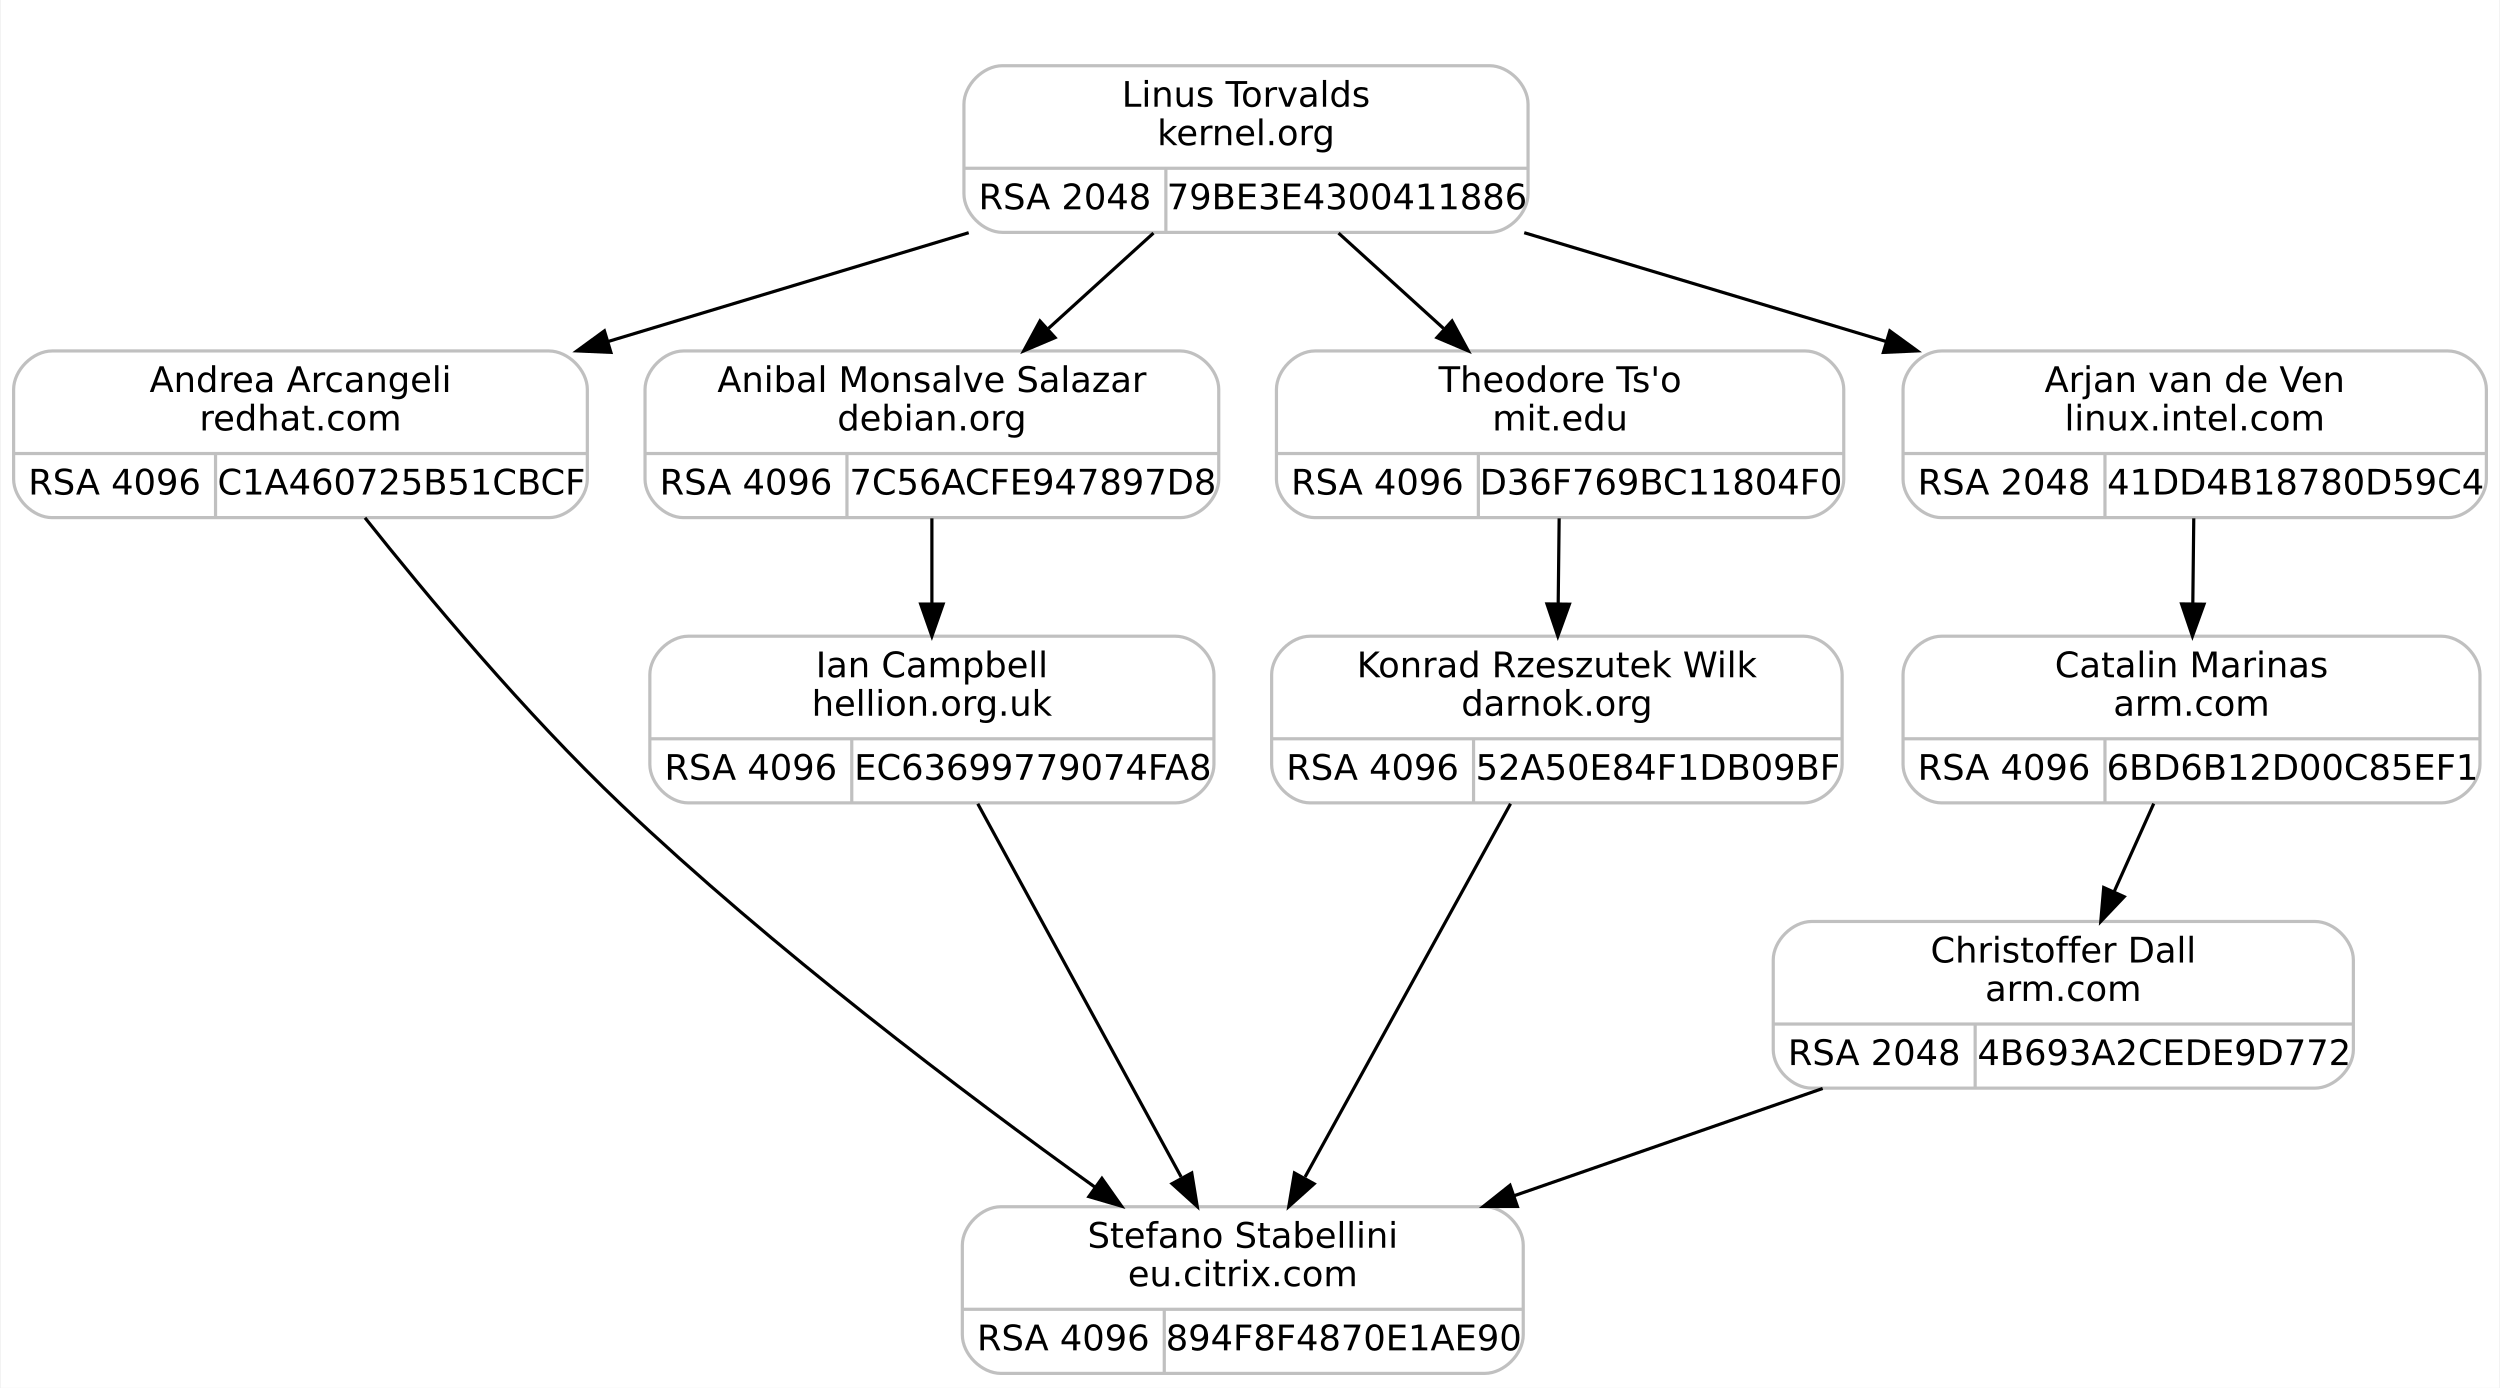
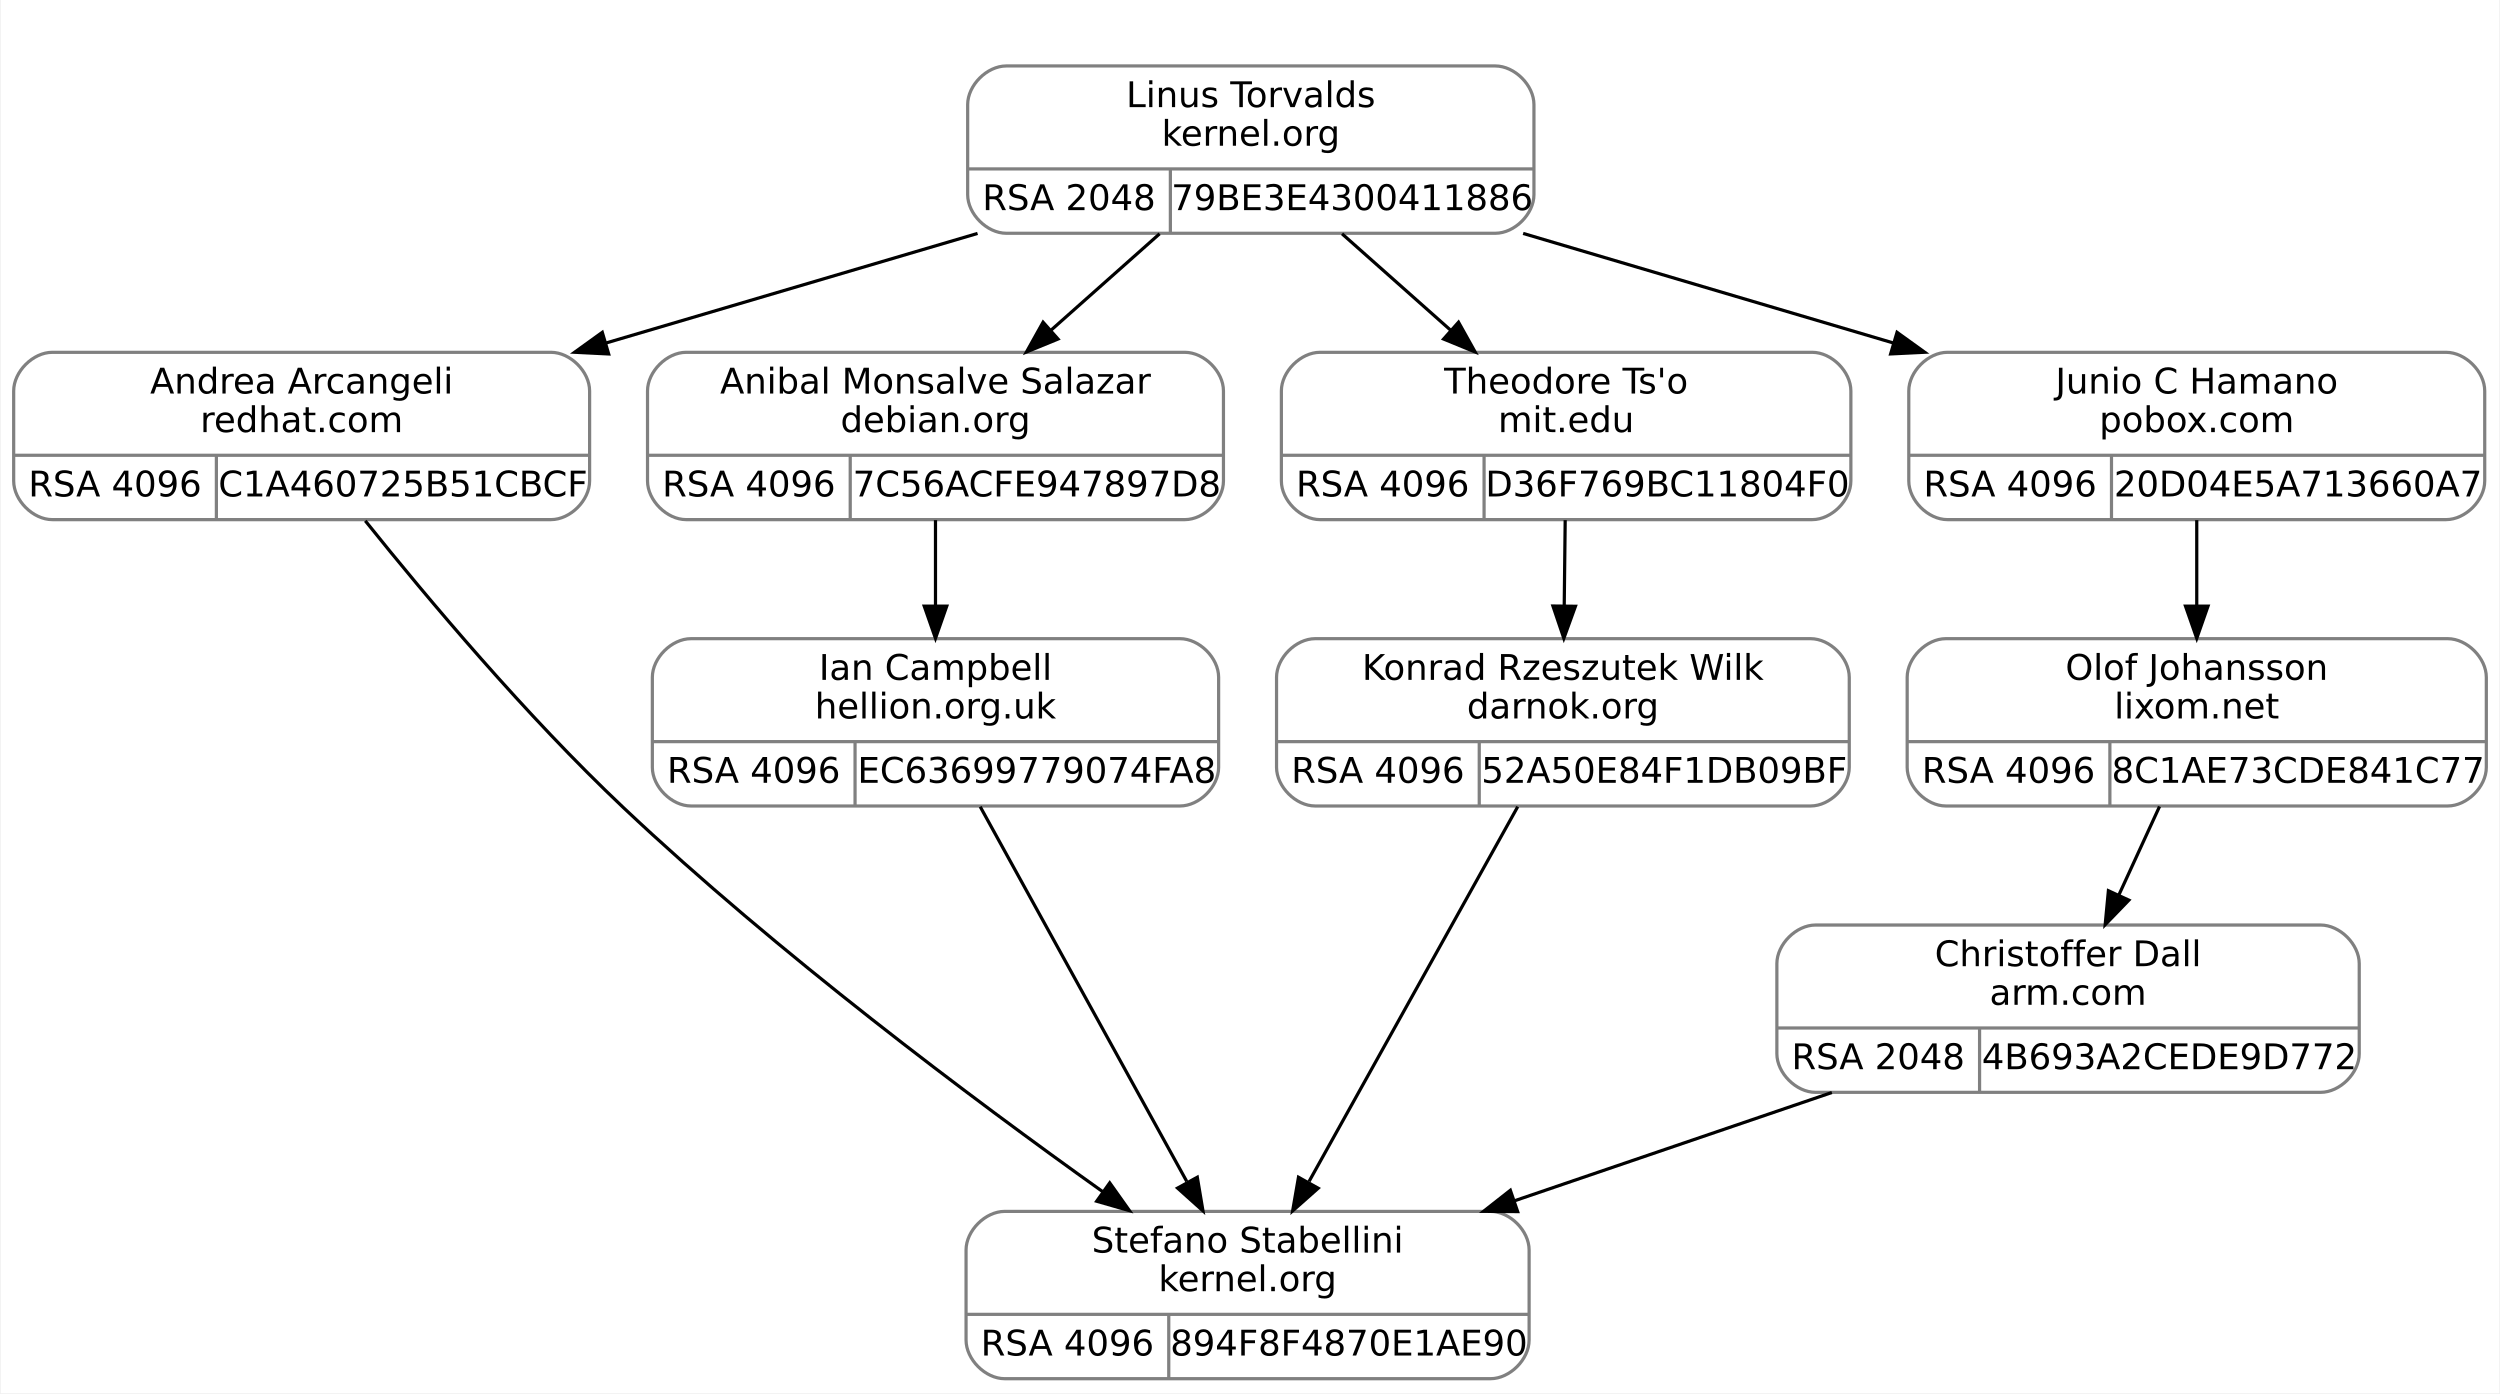
- <svg xmlns="http://www.w3.org/2000/svg" width="780pt" height="433pt" viewBox="0.00 0.00 779.50 433.00">
+ <svg xmlns="http://www.w3.org/2000/svg" width="777pt" height="433pt" viewBox="0.00 0.00 776.50 433.00">
  <g id="graph0" class="graph" transform="scale(1 1) rotate(0) translate(4 429)">
-     <polygon fill="#ffffff" stroke="transparent" points="-4,4 -4,-429 775.5,-429 775.5,4 -4,4" />
+     <polygon fill="white" stroke="transparent" points="-4,4 -4,-429 772.5,-429 772.5,4 -4,4" />
    <g id="clust1" class="cluster">
-       <polygon fill="none" stroke="#ffffff" points="288.5,-348 288.5,-417 480.5,-417 480.5,-348 288.5,-348" />
+       <polygon fill="none" stroke="white" points="288.5,-348 288.5,-417 480.5,-417 480.5,-348 288.5,-348" />
    </g>
    <g id="node1" class="node">
-       <path fill="none" stroke="#c0c0c0" d="M12,-267.5C12,-267.5 167,-267.5 167,-267.5 173,-267.5 179,-273.5 179,-279.5 179,-279.5 179,-307.5 179,-307.5 179,-313.5 173,-319.5 167,-319.5 167,-319.5 12,-319.5 12,-319.5 6,-319.5 0,-313.5 0,-307.5 0,-307.5 0,-279.5 0,-279.5 0,-273.5 6,-267.5 12,-267.5" />
-       <text text-anchor="middle" x="89.5" y="-306.7" font-family="droid sans,dejavu sans,helvetica" font-size="11.00" fill="#000000">Andrea Arcangeli</text>
-       <text text-anchor="middle" x="89.5" y="-294.7" font-family="droid sans,dejavu sans,helvetica" font-size="11.00" fill="#000000">redhat.com</text>
-       <polyline fill="none" stroke="#c0c0c0" points="0,-287.5 179,-287.5 " />
-       <text text-anchor="middle" x="31.5" y="-274.7" font-family="droid sans,dejavu sans,helvetica" font-size="11.00" fill="#000000">RSA 4096</text>
-       <polyline fill="none" stroke="#c0c0c0" points="63,-267.5 63,-287.5 " />
-       <text text-anchor="middle" x="121" y="-274.7" font-family="droid sans,dejavu sans,helvetica" font-size="11.00" fill="#000000">C1A460725B51CBCF</text>
+       <path fill="none" stroke="gray" d="M12,-267.5C12,-267.5 167,-267.5 167,-267.5 173,-267.5 179,-273.5 179,-279.5 179,-279.5 179,-307.5 179,-307.5 179,-313.5 173,-319.5 167,-319.5 167,-319.5 12,-319.5 12,-319.5 6,-319.5 0,-313.5 0,-307.5 0,-307.5 0,-279.5 0,-279.5 0,-273.5 6,-267.5 12,-267.5" />
+       <text text-anchor="middle" x="89.5" y="-306.7" font-family="droid sans,dejavu sans,helvetica" font-size="11.00">Andrea Arcangeli</text>
+       <text text-anchor="middle" x="89.5" y="-294.7" font-family="droid sans,dejavu sans,helvetica" font-size="11.00">redhat.com</text>
+       <polyline fill="none" stroke="gray" points="0,-287.5 179,-287.5 " />
+       <text text-anchor="middle" x="31.5" y="-274.7" font-family="droid sans,dejavu sans,helvetica" font-size="11.00">RSA 4096</text>
+       <polyline fill="none" stroke="gray" points="63,-267.5 63,-287.5 " />
+       <text text-anchor="middle" x="121" y="-274.7" font-family="droid sans,dejavu sans,helvetica" font-size="11.00">C1A460725B51CBCF</text>
    </g>
    <g id="node3" class="node">
-       <path fill="none" stroke="#c0c0c0" d="M308,-.5C308,-.5 459,-.5 459,-.5 465,-.5 471,-6.5 471,-12.5 471,-12.5 471,-40.5 471,-40.5 471,-46.5 465,-52.5 459,-52.5 459,-52.5 308,-52.5 308,-52.5 302,-52.5 296,-46.5 296,-40.5 296,-40.5 296,-12.5 296,-12.5 296,-6.5 302,-.5 308,-.5" />
-       <text text-anchor="middle" x="383.5" y="-39.7" font-family="droid sans,dejavu sans,helvetica" font-size="11.00" fill="#000000">Stefano Stabellini</text>
-       <text text-anchor="middle" x="383.5" y="-27.7" font-family="droid sans,dejavu sans,helvetica" font-size="11.00" fill="#000000">eu.citrix.com</text>
-       <polyline fill="none" stroke="#c0c0c0" points="296,-20.5 471,-20.5 " />
-       <text text-anchor="middle" x="327.5" y="-7.7" font-family="droid sans,dejavu sans,helvetica" font-size="11.00" fill="#000000">RSA 4096</text>
-       <polyline fill="none" stroke="#c0c0c0" points="359,-.5 359,-20.5 " />
-       <text text-anchor="middle" x="415" y="-7.7" font-family="droid sans,dejavu sans,helvetica" font-size="11.00" fill="#000000">894F8F4870E1AE90</text>
+       <path fill="none" stroke="gray" d="M308,-0.5C308,-0.5 459,-0.5 459,-0.5 465,-0.5 471,-6.5 471,-12.5 471,-12.5 471,-40.5 471,-40.5 471,-46.5 465,-52.5 459,-52.5 459,-52.5 308,-52.5 308,-52.5 302,-52.5 296,-46.5 296,-40.5 296,-40.5 296,-12.5 296,-12.5 296,-6.5 302,-0.5 308,-0.5" />
+       <text text-anchor="middle" x="383.5" y="-39.7" font-family="droid sans,dejavu sans,helvetica" font-size="11.00">Stefano Stabellini</text>
+       <text text-anchor="middle" x="383.5" y="-27.7" font-family="droid sans,dejavu sans,helvetica" font-size="11.00">kernel.org</text>
+       <polyline fill="none" stroke="gray" points="296,-20.5 471,-20.5 " />
+       <text text-anchor="middle" x="327.5" y="-7.7" font-family="droid sans,dejavu sans,helvetica" font-size="11.00">RSA 4096</text>
+       <polyline fill="none" stroke="gray" points="359,-0.5 359,-20.5 " />
+       <text text-anchor="middle" x="415" y="-7.7" font-family="droid sans,dejavu sans,helvetica" font-size="11.00">894F8F4870E1AE90</text>
    </g>
    <g id="edge2" class="edge">
-       <path fill="none" stroke="#000000" d="M109.628,-267.447C128.938,-243.162 159.512,-206.508 189.5,-178 236.776,-133.057 296.647,-87.847 337.285,-58.667" />
-       <polygon fill="#000000" stroke="#000000" points="339.55,-61.35 345.653,-52.69 335.481,-55.654 339.55,-61.35" />
+       <path fill="none" stroke="black" d="M109.28,-267.13C128.58,-243.06 159.36,-206.44 189.5,-178 237.26,-132.94 297.79,-87.61 338.42,-58.66" />
+       <polygon fill="black" stroke="black" points="340.65,-61.37 346.78,-52.73 336.6,-55.66 340.65,-61.37" />
    </g>
    <g id="node2" class="node">
-       <path fill="none" stroke="#c0c0c0" d="M308.5,-356.5C308.5,-356.5 460.5,-356.5 460.5,-356.5 466.5,-356.5 472.5,-362.5 472.5,-368.5 472.5,-368.5 472.5,-396.5 472.5,-396.5 472.5,-402.5 466.5,-408.5 460.5,-408.5 460.5,-408.5 308.5,-408.5 308.5,-408.5 302.5,-408.5 296.5,-402.5 296.5,-396.5 296.5,-396.5 296.5,-368.5 296.5,-368.5 296.5,-362.5 302.5,-356.5 308.5,-356.5" />
-       <text text-anchor="middle" x="384.5" y="-395.7" font-family="droid sans,dejavu sans,helvetica" font-size="11.00" fill="#000000">Linus Torvalds</text>
-       <text text-anchor="middle" x="384.5" y="-383.7" font-family="droid sans,dejavu sans,helvetica" font-size="11.00" fill="#000000">kernel.org</text>
-       <polyline fill="none" stroke="#c0c0c0" points="296.5,-376.5 472.5,-376.5 " />
-       <text text-anchor="middle" x="328" y="-363.7" font-family="droid sans,dejavu sans,helvetica" font-size="11.00" fill="#000000">RSA 2048</text>
-       <polyline fill="none" stroke="#c0c0c0" points="359.5,-356.5 359.5,-376.5 " />
-       <text text-anchor="middle" x="416" y="-363.7" font-family="droid sans,dejavu sans,helvetica" font-size="11.00" fill="#000000">79BE3E4300411886</text>
+       <path fill="none" stroke="gray" d="M308.5,-356.5C308.5,-356.5 460.5,-356.5 460.5,-356.5 466.5,-356.5 472.5,-362.5 472.5,-368.5 472.5,-368.5 472.5,-396.5 472.5,-396.5 472.5,-402.5 466.5,-408.5 460.5,-408.5 460.5,-408.5 308.5,-408.5 308.5,-408.5 302.5,-408.5 296.5,-402.5 296.5,-396.5 296.5,-396.5 296.5,-368.5 296.5,-368.5 296.5,-362.5 302.5,-356.5 308.5,-356.5" />
+       <text text-anchor="middle" x="384.5" y="-395.7" font-family="droid sans,dejavu sans,helvetica" font-size="11.00">Linus Torvalds</text>
+       <text text-anchor="middle" x="384.5" y="-383.7" font-family="droid sans,dejavu sans,helvetica" font-size="11.00">kernel.org</text>
+       <polyline fill="none" stroke="gray" points="296.5,-376.5 472.5,-376.5 " />
+       <text text-anchor="middle" x="328" y="-363.7" font-family="droid sans,dejavu sans,helvetica" font-size="11.00">RSA 2048</text>
+       <polyline fill="none" stroke="gray" points="359.5,-356.5 359.5,-376.5 " />
+       <text text-anchor="middle" x="416" y="-363.7" font-family="droid sans,dejavu sans,helvetica" font-size="11.00">79BE3E4300411886</text>
    </g>
    <g id="edge1" class="edge">
-       <path fill="none" stroke="#000000" d="M297.983,-356.398C262.635,-345.734 221.614,-333.358 185.358,-322.42" />
-       <polygon fill="#000000" stroke="#000000" points="186.345,-319.062 175.76,-319.524 184.323,-325.764 186.345,-319.062" />
+       <path fill="none" stroke="black" d="M299.57,-356.45C263.48,-345.81 221.25,-333.35 184.15,-322.41" />
+       <polygon fill="black" stroke="black" points="184.92,-318.99 174.34,-319.52 182.94,-325.71 184.92,-318.99" />
    </g>
    <g id="node4" class="node">
-       <path fill="none" stroke="#c0c0c0" d="M209,-267.5C209,-267.5 364,-267.5 364,-267.5 370,-267.5 376,-273.5 376,-279.5 376,-279.5 376,-307.5 376,-307.5 376,-313.5 370,-319.5 364,-319.5 364,-319.5 209,-319.5 209,-319.5 203,-319.5 197,-313.5 197,-307.5 197,-307.5 197,-279.5 197,-279.5 197,-273.5 203,-267.5 209,-267.5" />
-       <text text-anchor="middle" x="286.5" y="-306.7" font-family="droid sans,dejavu sans,helvetica" font-size="11.00" fill="#000000">Anibal Monsalve Salazar</text>
-       <text text-anchor="middle" x="286.5" y="-294.7" font-family="droid sans,dejavu sans,helvetica" font-size="11.00" fill="#000000">debian.org</text>
-       <polyline fill="none" stroke="#c0c0c0" points="197,-287.5 376,-287.5 " />
-       <text text-anchor="middle" x="228.5" y="-274.7" font-family="droid sans,dejavu sans,helvetica" font-size="11.00" fill="#000000">RSA 4096</text>
-       <polyline fill="none" stroke="#c0c0c0" points="260,-267.5 260,-287.5 " />
-       <text text-anchor="middle" x="318" y="-274.7" font-family="droid sans,dejavu sans,helvetica" font-size="11.00" fill="#000000">7C56ACFE947897D8</text>
+       <path fill="none" stroke="gray" d="M209,-267.5C209,-267.5 364,-267.5 364,-267.5 370,-267.5 376,-273.5 376,-279.5 376,-279.5 376,-307.5 376,-307.5 376,-313.5 370,-319.5 364,-319.5 364,-319.5 209,-319.5 209,-319.5 203,-319.5 197,-313.5 197,-307.5 197,-307.5 197,-279.5 197,-279.5 197,-273.5 203,-267.5 209,-267.5" />
+       <text text-anchor="middle" x="286.5" y="-306.7" font-family="droid sans,dejavu sans,helvetica" font-size="11.00">Anibal Monsalve Salazar</text>
+       <text text-anchor="middle" x="286.5" y="-294.7" font-family="droid sans,dejavu sans,helvetica" font-size="11.00">debian.org</text>
+       <polyline fill="none" stroke="gray" points="197,-287.5 376,-287.5 " />
+       <text text-anchor="middle" x="228.5" y="-274.7" font-family="droid sans,dejavu sans,helvetica" font-size="11.00">RSA 4096</text>
+       <polyline fill="none" stroke="gray" points="260,-267.5 260,-287.5 " />
+       <text text-anchor="middle" x="318" y="-274.7" font-family="droid sans,dejavu sans,helvetica" font-size="11.00">7C56ACFE947897D8</text>
    </g>
    <g id="edge3" class="edge">
-       <path fill="none" stroke="#000000" d="M355.627,-356.278C345.359,-346.954 333.664,-336.333 322.851,-326.513" />
-       <polygon fill="#000000" stroke="#000000" points="324.923,-323.666 315.167,-319.534 320.217,-328.848 324.923,-323.666" />
+       <path fill="none" stroke="black" d="M356.15,-356.34C345.59,-346.96 333.46,-336.19 322.31,-326.29" />
+       <polygon fill="black" stroke="black" points="324.58,-323.63 314.78,-319.61 319.94,-328.86 324.58,-323.63" />
    </g>
    <g id="node6" class="node">
-       <path fill="none" stroke="#c0c0c0" d="M406,-267.5C406,-267.5 559,-267.5 559,-267.5 565,-267.5 571,-273.5 571,-279.5 571,-279.5 571,-307.5 571,-307.5 571,-313.5 565,-319.5 559,-319.5 559,-319.5 406,-319.5 406,-319.5 400,-319.5 394,-313.5 394,-307.5 394,-307.5 394,-279.5 394,-279.5 394,-273.5 400,-267.5 406,-267.5" />
-       <text text-anchor="middle" x="482.5" y="-306.7" font-family="droid sans,dejavu sans,helvetica" font-size="11.00" fill="#000000">Theodore Ts'o</text>
-       <text text-anchor="middle" x="482.5" y="-294.7" font-family="droid sans,dejavu sans,helvetica" font-size="11.00" fill="#000000">mit.edu</text>
-       <polyline fill="none" stroke="#c0c0c0" points="394,-287.5 571,-287.5 " />
-       <text text-anchor="middle" x="425.5" y="-274.7" font-family="droid sans,dejavu sans,helvetica" font-size="11.00" fill="#000000">RSA 4096</text>
-       <polyline fill="none" stroke="#c0c0c0" points="457,-267.5 457,-287.5 " />
-       <text text-anchor="middle" x="514" y="-274.7" font-family="droid sans,dejavu sans,helvetica" font-size="11.00" fill="#000000">D36F769BC11804F0</text>
+       <path fill="none" stroke="gray" d="M406,-267.5C406,-267.5 559,-267.5 559,-267.5 565,-267.5 571,-273.5 571,-279.5 571,-279.5 571,-307.5 571,-307.5 571,-313.5 565,-319.5 559,-319.5 559,-319.5 406,-319.5 406,-319.5 400,-319.5 394,-313.5 394,-307.5 394,-307.5 394,-279.5 394,-279.5 394,-273.5 400,-267.5 406,-267.5" />
+       <text text-anchor="middle" x="482.5" y="-306.7" font-family="droid sans,dejavu sans,helvetica" font-size="11.00">Theodore Ts'o</text>
+       <text text-anchor="middle" x="482.5" y="-294.7" font-family="droid sans,dejavu sans,helvetica" font-size="11.00">mit.edu</text>
+       <polyline fill="none" stroke="gray" points="394,-287.5 571,-287.5 " />
+       <text text-anchor="middle" x="425.5" y="-274.7" font-family="droid sans,dejavu sans,helvetica" font-size="11.00">RSA 4096</text>
+       <polyline fill="none" stroke="gray" points="457,-267.5 457,-287.5 " />
+       <text text-anchor="middle" x="514" y="-274.7" font-family="droid sans,dejavu sans,helvetica" font-size="11.00">D36F769BC11804F0</text>
    </g>
    <g id="edge6" class="edge">
-       <path fill="none" stroke="#000000" d="M413.373,-356.278C423.641,-346.954 435.336,-336.333 446.149,-326.513" />
-       <polygon fill="#000000" stroke="#000000" points="448.783,-328.848 453.833,-319.534 444.077,-323.666 448.783,-328.848" />
+       <path fill="none" stroke="black" d="M412.85,-356.34C423.41,-346.96 435.54,-336.19 446.69,-326.29" />
+       <polygon fill="black" stroke="black" points="449.06,-328.86 454.22,-319.61 444.42,-323.63 449.06,-328.86" />
    </g>
    <g id="node8" class="node">
-       <path fill="none" stroke="#c0c0c0" d="M601.5,-267.5C601.5,-267.5 759.5,-267.5 759.5,-267.5 765.5,-267.5 771.5,-273.5 771.5,-279.5 771.5,-279.5 771.5,-307.5 771.5,-307.5 771.5,-313.5 765.5,-319.5 759.5,-319.5 759.5,-319.5 601.5,-319.5 601.5,-319.5 595.5,-319.5 589.5,-313.5 589.5,-307.5 589.5,-307.5 589.5,-279.5 589.5,-279.5 589.5,-273.5 595.5,-267.5 601.5,-267.5" />
-       <text text-anchor="middle" x="680.5" y="-306.7" font-family="droid sans,dejavu sans,helvetica" font-size="11.00" fill="#000000">Arjan van de Ven</text>
-       <text text-anchor="middle" x="680.5" y="-294.7" font-family="droid sans,dejavu sans,helvetica" font-size="11.00" fill="#000000">linux.intel.com</text>
-       <polyline fill="none" stroke="#c0c0c0" points="589.5,-287.5 771.5,-287.5 " />
-       <text text-anchor="middle" x="621" y="-274.7" font-family="droid sans,dejavu sans,helvetica" font-size="11.00" fill="#000000">RSA 2048</text>
-       <polyline fill="none" stroke="#c0c0c0" points="652.5,-267.5 652.5,-287.5 " />
-       <text text-anchor="middle" x="712" y="-274.7" font-family="droid sans,dejavu sans,helvetica" font-size="11.00" fill="#000000">41DD4B18780D59C4</text>
+       <path fill="none" stroke="gray" d="M601,-267.5C601,-267.5 756,-267.5 756,-267.5 762,-267.5 768,-273.5 768,-279.5 768,-279.5 768,-307.5 768,-307.5 768,-313.5 762,-319.5 756,-319.5 756,-319.5 601,-319.5 601,-319.5 595,-319.5 589,-313.5 589,-307.5 589,-307.5 589,-279.5 589,-279.5 589,-273.5 595,-267.5 601,-267.5" />
+       <text text-anchor="middle" x="678.5" y="-306.7" font-family="droid sans,dejavu sans,helvetica" font-size="11.00">Junio C Hamano</text>
+       <text text-anchor="middle" x="678.5" y="-294.7" font-family="droid sans,dejavu sans,helvetica" font-size="11.00">pobox.com</text>
+       <polyline fill="none" stroke="gray" points="589,-287.5 768,-287.5 " />
+       <text text-anchor="middle" x="620.5" y="-274.7" font-family="droid sans,dejavu sans,helvetica" font-size="11.00">RSA 4096</text>
+       <polyline fill="none" stroke="gray" points="652,-267.5 652,-287.5 " />
+       <text text-anchor="middle" x="710" y="-274.7" font-family="droid sans,dejavu sans,helvetica" font-size="11.00">20D04E5A713660A7</text>
    </g>
    <g id="edge9" class="edge">
-       <path fill="none" stroke="#000000" d="M471.31,-356.398C506.778,-345.734 547.938,-333.358 584.317,-322.42" />
-       <polygon fill="#000000" stroke="#000000" points="585.379,-325.755 593.948,-319.524 583.363,-319.052 585.379,-325.755" />
+       <path fill="none" stroke="black" d="M469.14,-356.45C505.11,-345.81 547.2,-333.35 584.17,-322.41" />
+       <polygon fill="black" stroke="black" points="585.35,-325.71 593.95,-319.52 583.36,-319 585.35,-325.71" />
    </g>
    <g id="node5" class="node">
-       <path fill="none" stroke="#c0c0c0" d="M210.5,-178.5C210.5,-178.5 362.5,-178.5 362.5,-178.5 368.5,-178.5 374.5,-184.5 374.5,-190.5 374.5,-190.5 374.5,-218.5 374.5,-218.5 374.5,-224.5 368.5,-230.5 362.5,-230.5 362.5,-230.5 210.5,-230.5 210.5,-230.5 204.5,-230.5 198.5,-224.5 198.5,-218.5 198.5,-218.5 198.5,-190.5 198.5,-190.5 198.5,-184.5 204.5,-178.5 210.5,-178.5" />
-       <text text-anchor="middle" x="286.5" y="-217.7" font-family="droid sans,dejavu sans,helvetica" font-size="11.00" fill="#000000">Ian Campbell</text>
-       <text text-anchor="middle" x="286.5" y="-205.7" font-family="droid sans,dejavu sans,helvetica" font-size="11.00" fill="#000000">hellion.org.uk</text>
-       <polyline fill="none" stroke="#c0c0c0" points="198.5,-198.5 374.5,-198.5 " />
-       <text text-anchor="middle" x="230" y="-185.7" font-family="droid sans,dejavu sans,helvetica" font-size="11.00" fill="#000000">RSA 4096</text>
-       <polyline fill="none" stroke="#c0c0c0" points="261.5,-178.5 261.5,-198.5 " />
-       <text text-anchor="middle" x="318" y="-185.7" font-family="droid sans,dejavu sans,helvetica" font-size="11.00" fill="#000000">EC63699779074FA8</text>
+       <path fill="none" stroke="gray" d="M210.5,-178.5C210.5,-178.5 362.5,-178.5 362.5,-178.5 368.5,-178.5 374.5,-184.5 374.5,-190.5 374.5,-190.5 374.5,-218.5 374.5,-218.5 374.5,-224.5 368.5,-230.5 362.5,-230.5 362.5,-230.5 210.5,-230.5 210.5,-230.5 204.5,-230.5 198.5,-224.5 198.5,-218.5 198.5,-218.5 198.5,-190.5 198.5,-190.5 198.5,-184.5 204.5,-178.5 210.5,-178.5" />
+       <text text-anchor="middle" x="286.5" y="-217.7" font-family="droid sans,dejavu sans,helvetica" font-size="11.00">Ian Campbell</text>
+       <text text-anchor="middle" x="286.5" y="-205.7" font-family="droid sans,dejavu sans,helvetica" font-size="11.00">hellion.org.uk</text>
+       <polyline fill="none" stroke="gray" points="198.5,-198.5 374.5,-198.5 " />
+       <text text-anchor="middle" x="230" y="-185.7" font-family="droid sans,dejavu sans,helvetica" font-size="11.00">RSA 4096</text>
+       <polyline fill="none" stroke="gray" points="261.5,-178.5 261.5,-198.5 " />
+       <text text-anchor="middle" x="318" y="-185.7" font-family="droid sans,dejavu sans,helvetica" font-size="11.00">EC63699779074FA8</text>
    </g>
    <g id="edge4" class="edge">
-       <path fill="none" stroke="#000000" d="M286.5,-267.278C286.5,-258.95 286.5,-249.587 286.5,-240.684" />
-       <polygon fill="#000000" stroke="#000000" points="290,-240.534 286.5,-230.534 283,-240.534 290,-240.534" />
+       <path fill="none" stroke="black" d="M286.5,-267.34C286.5,-259.04 286.5,-249.65 286.5,-240.75" />
+       <polygon fill="black" stroke="black" points="290,-240.61 286.5,-230.61 283,-240.61 290,-240.61" />
    </g>
    <g id="edge5" class="edge">
-       <path fill="none" stroke="#000000" d="M300.813,-178.236C317.624,-147.385 345.586,-96.074 364.277,-61.774" />
-       <polygon fill="#000000" stroke="#000000" points="367.575,-63.038 369.287,-52.582 361.428,-59.688 367.575,-63.038" />
+       <path fill="none" stroke="black" d="M300.4,-178.28C317.25,-147.7 345.74,-96.01 364.59,-61.82" />
+       <polygon fill="black" stroke="black" points="367.87,-63.12 369.63,-52.67 361.74,-59.74 367.87,-63.12" />
    </g>
    <g id="node7" class="node">
-       <path fill="none" stroke="#c0c0c0" d="M404.5,-178.5C404.5,-178.5 558.5,-178.5 558.5,-178.5 564.5,-178.5 570.5,-184.5 570.5,-190.5 570.5,-190.5 570.5,-218.5 570.5,-218.5 570.5,-224.5 564.5,-230.5 558.5,-230.5 558.5,-230.5 404.5,-230.5 404.5,-230.5 398.5,-230.5 392.5,-224.5 392.5,-218.5 392.5,-218.5 392.5,-190.5 392.5,-190.5 392.5,-184.5 398.5,-178.5 404.5,-178.5" />
-       <text text-anchor="middle" x="481.5" y="-217.7" font-family="droid sans,dejavu sans,helvetica" font-size="11.00" fill="#000000">Konrad Rzeszutek Wilk</text>
-       <text text-anchor="middle" x="481.5" y="-205.7" font-family="droid sans,dejavu sans,helvetica" font-size="11.00" fill="#000000">darnok.org</text>
-       <polyline fill="none" stroke="#c0c0c0" points="392.5,-198.5 570.5,-198.5 " />
-       <text text-anchor="middle" x="424" y="-185.7" font-family="droid sans,dejavu sans,helvetica" font-size="11.00" fill="#000000">RSA 4096</text>
-       <polyline fill="none" stroke="#c0c0c0" points="455.5,-178.5 455.5,-198.5 " />
-       <text text-anchor="middle" x="513" y="-185.7" font-family="droid sans,dejavu sans,helvetica" font-size="11.00" fill="#000000">52A50E84F1DB09BF</text>
+       <path fill="none" stroke="gray" d="M404.5,-178.5C404.5,-178.5 558.5,-178.5 558.5,-178.5 564.5,-178.5 570.5,-184.5 570.5,-190.5 570.5,-190.5 570.5,-218.5 570.5,-218.5 570.5,-224.5 564.5,-230.5 558.5,-230.5 558.5,-230.5 404.5,-230.5 404.5,-230.5 398.5,-230.5 392.5,-224.5 392.5,-218.5 392.5,-218.5 392.5,-190.5 392.5,-190.5 392.5,-184.5 398.5,-178.5 404.5,-178.5" />
+       <text text-anchor="middle" x="481.5" y="-217.7" font-family="droid sans,dejavu sans,helvetica" font-size="11.00">Konrad Rzeszutek Wilk</text>
+       <text text-anchor="middle" x="481.5" y="-205.7" font-family="droid sans,dejavu sans,helvetica" font-size="11.00">darnok.org</text>
+       <polyline fill="none" stroke="gray" points="392.5,-198.5 570.5,-198.5 " />
+       <text text-anchor="middle" x="424" y="-185.7" font-family="droid sans,dejavu sans,helvetica" font-size="11.00">RSA 4096</text>
+       <polyline fill="none" stroke="gray" points="455.5,-178.5 455.5,-198.5 " />
+       <text text-anchor="middle" x="513" y="-185.7" font-family="droid sans,dejavu sans,helvetica" font-size="11.00">52A50E84F1DB09BF</text>
    </g>
    <g id="edge7" class="edge">
-       <path fill="none" stroke="#000000" d="M482.205,-267.278C482.112,-258.95 482.007,-249.587 481.907,-240.684" />
-       <polygon fill="#000000" stroke="#000000" points="485.405,-240.494 481.793,-230.534 478.405,-240.573 485.405,-240.494" />
+       <path fill="none" stroke="black" d="M482.21,-267.34C482.12,-259.04 482.01,-249.65 481.91,-240.75" />
+       <polygon fill="black" stroke="black" points="485.4,-240.57 481.79,-230.61 478.4,-240.65 485.4,-240.57" />
    </g>
    <g id="edge8" class="edge">
-       <path fill="none" stroke="#000000" d="M467.04,-178.236C450.055,-147.385 421.805,-96.074 402.921,-61.774" />
-       <polygon fill="#000000" stroke="#000000" points="405.749,-59.654 397.86,-52.582 399.617,-63.031 405.749,-59.654" />
+       <path fill="none" stroke="black" d="M467.46,-178.28C450.43,-147.7 421.65,-96.01 402.61,-61.82" />
+       <polygon fill="black" stroke="black" points="405.44,-59.7 397.51,-52.67 399.32,-63.11 405.44,-59.7" />
    </g>
    <g id="node9" class="node">
-       <path fill="none" stroke="#c0c0c0" d="M601.5,-178.5C601.5,-178.5 757.5,-178.5 757.5,-178.5 763.5,-178.5 769.5,-184.5 769.5,-190.5 769.5,-190.5 769.5,-218.5 769.5,-218.5 769.5,-224.5 763.5,-230.5 757.5,-230.5 757.5,-230.5 601.5,-230.5 601.5,-230.5 595.5,-230.5 589.5,-224.5 589.5,-218.5 589.5,-218.5 589.5,-190.5 589.5,-190.5 589.5,-184.5 595.5,-178.5 601.5,-178.5" />
-       <text text-anchor="middle" x="679.5" y="-217.7" font-family="droid sans,dejavu sans,helvetica" font-size="11.00" fill="#000000">Catalin Marinas</text>
-       <text text-anchor="middle" x="679.5" y="-205.7" font-family="droid sans,dejavu sans,helvetica" font-size="11.00" fill="#000000">arm.com</text>
-       <polyline fill="none" stroke="#c0c0c0" points="589.5,-198.5 769.5,-198.5 " />
-       <text text-anchor="middle" x="621" y="-185.7" font-family="droid sans,dejavu sans,helvetica" font-size="11.00" fill="#000000">RSA 4096</text>
-       <polyline fill="none" stroke="#c0c0c0" points="652.5,-178.5 652.5,-198.5 " />
-       <text text-anchor="middle" x="711" y="-185.7" font-family="droid sans,dejavu sans,helvetica" font-size="11.00" fill="#000000">6BD6B12D00C85EF1</text>
+       <path fill="none" stroke="gray" d="M600.5,-178.5C600.5,-178.5 756.5,-178.5 756.5,-178.5 762.5,-178.5 768.5,-184.5 768.5,-190.5 768.5,-190.5 768.5,-218.5 768.5,-218.5 768.5,-224.5 762.5,-230.5 756.5,-230.5 756.5,-230.5 600.5,-230.5 600.5,-230.5 594.5,-230.5 588.5,-224.5 588.5,-218.5 588.5,-218.5 588.5,-190.5 588.5,-190.5 588.5,-184.5 594.5,-178.5 600.5,-178.5" />
+       <text text-anchor="middle" x="678.5" y="-217.7" font-family="droid sans,dejavu sans,helvetica" font-size="11.00">Olof Johansson</text>
+       <text text-anchor="middle" x="678.5" y="-205.7" font-family="droid sans,dejavu sans,helvetica" font-size="11.00">lixom.net</text>
+       <polyline fill="none" stroke="gray" points="588.5,-198.5 768.5,-198.5 " />
+       <text text-anchor="middle" x="620" y="-185.7" font-family="droid sans,dejavu sans,helvetica" font-size="11.00">RSA 4096</text>
+       <polyline fill="none" stroke="gray" points="651.5,-178.5 651.5,-198.5 " />
+       <text text-anchor="middle" x="710" y="-185.7" font-family="droid sans,dejavu sans,helvetica" font-size="11.00">8C1AE73CDE841C77</text>
    </g>
    <g id="edge10" class="edge">
-       <path fill="none" stroke="#000000" d="M680.205,-267.278C680.112,-258.95 680.007,-249.587 679.907,-240.684" />
-       <polygon fill="#000000" stroke="#000000" points="683.405,-240.494 679.793,-230.534 676.405,-240.573 683.405,-240.494" />
+       <path fill="none" stroke="black" d="M678.5,-267.34C678.5,-259.04 678.5,-249.65 678.5,-240.75" />
+       <polygon fill="black" stroke="black" points="682,-240.61 678.5,-230.61 675,-240.61 682,-240.61" />
    </g>
    <g id="node10" class="node">
-       <path fill="none" stroke="#c0c0c0" d="M561,-89.5C561,-89.5 718,-89.5 718,-89.5 724,-89.5 730,-95.5 730,-101.5 730,-101.5 730,-129.5 730,-129.5 730,-135.5 724,-141.5 718,-141.5 718,-141.5 561,-141.5 561,-141.5 555,-141.5 549,-135.5 549,-129.5 549,-129.5 549,-101.5 549,-101.5 549,-95.5 555,-89.5 561,-89.5" />
-       <text text-anchor="middle" x="639.5" y="-128.7" font-family="droid sans,dejavu sans,helvetica" font-size="11.00" fill="#000000">Christoffer Dall</text>
-       <text text-anchor="middle" x="639.5" y="-116.7" font-family="droid sans,dejavu sans,helvetica" font-size="11.00" fill="#000000">arm.com</text>
-       <polyline fill="none" stroke="#c0c0c0" points="549,-109.5 730,-109.5 " />
-       <text text-anchor="middle" x="580.5" y="-96.7" font-family="droid sans,dejavu sans,helvetica" font-size="11.00" fill="#000000">RSA 2048</text>
-       <polyline fill="none" stroke="#c0c0c0" points="612,-89.5 612,-109.5 " />
-       <text text-anchor="middle" x="671" y="-96.7" font-family="droid sans,dejavu sans,helvetica" font-size="11.00" fill="#000000">4B693A2CEDE9D772</text>
+       <path fill="none" stroke="gray" d="M560,-89.5C560,-89.5 717,-89.5 717,-89.5 723,-89.5 729,-95.5 729,-101.5 729,-101.5 729,-129.5 729,-129.5 729,-135.5 723,-141.5 717,-141.5 717,-141.5 560,-141.5 560,-141.5 554,-141.5 548,-135.5 548,-129.5 548,-129.5 548,-101.5 548,-101.5 548,-95.5 554,-89.5 560,-89.5" />
+       <text text-anchor="middle" x="638.5" y="-128.7" font-family="droid sans,dejavu sans,helvetica" font-size="11.00">Christoffer Dall</text>
+       <text text-anchor="middle" x="638.5" y="-116.7" font-family="droid sans,dejavu sans,helvetica" font-size="11.00">arm.com</text>
+       <polyline fill="none" stroke="gray" points="548,-109.5 729,-109.5 " />
+       <text text-anchor="middle" x="579.5" y="-96.7" font-family="droid sans,dejavu sans,helvetica" font-size="11.00">RSA 2048</text>
+       <polyline fill="none" stroke="gray" points="611,-89.5 611,-109.5 " />
+       <text text-anchor="middle" x="670" y="-96.7" font-family="droid sans,dejavu sans,helvetica" font-size="11.00">4B693A2CEDE9D772</text>
    </g>
    <g id="edge11" class="edge">
-       <path fill="none" stroke="#000000" d="M667.715,-178.278C663.85,-169.678 659.489,-159.975 655.372,-150.815" />
-       <polygon fill="#000000" stroke="#000000" points="658.493,-149.22 651.201,-141.534 652.108,-152.09 658.493,-149.22" />
+       <path fill="none" stroke="black" d="M666.93,-178.34C662.99,-169.77 658.52,-160.04 654.31,-150.88" />
+       <polygon fill="black" stroke="black" points="657.4,-149.23 650.04,-141.61 651.04,-152.16 657.4,-149.23" />
    </g>
    <g id="edge12" class="edge">
-       <path fill="none" stroke="#000000" d="M564.421,-89.398C534.204,-78.893 499.211,-66.728 468.099,-55.911" />
-       <polygon fill="#000000" stroke="#000000" points="469.172,-52.579 458.577,-52.601 466.873,-59.191 469.172,-52.579" />
+       <path fill="none" stroke="black" d="M565.09,-89.45C534.28,-78.94 498.31,-66.67 466.55,-55.83" />
+       <polygon fill="black" stroke="black" points="467.43,-52.44 456.84,-52.52 465.17,-59.06 467.43,-52.44" />
    </g>
  </g>
</svg>
